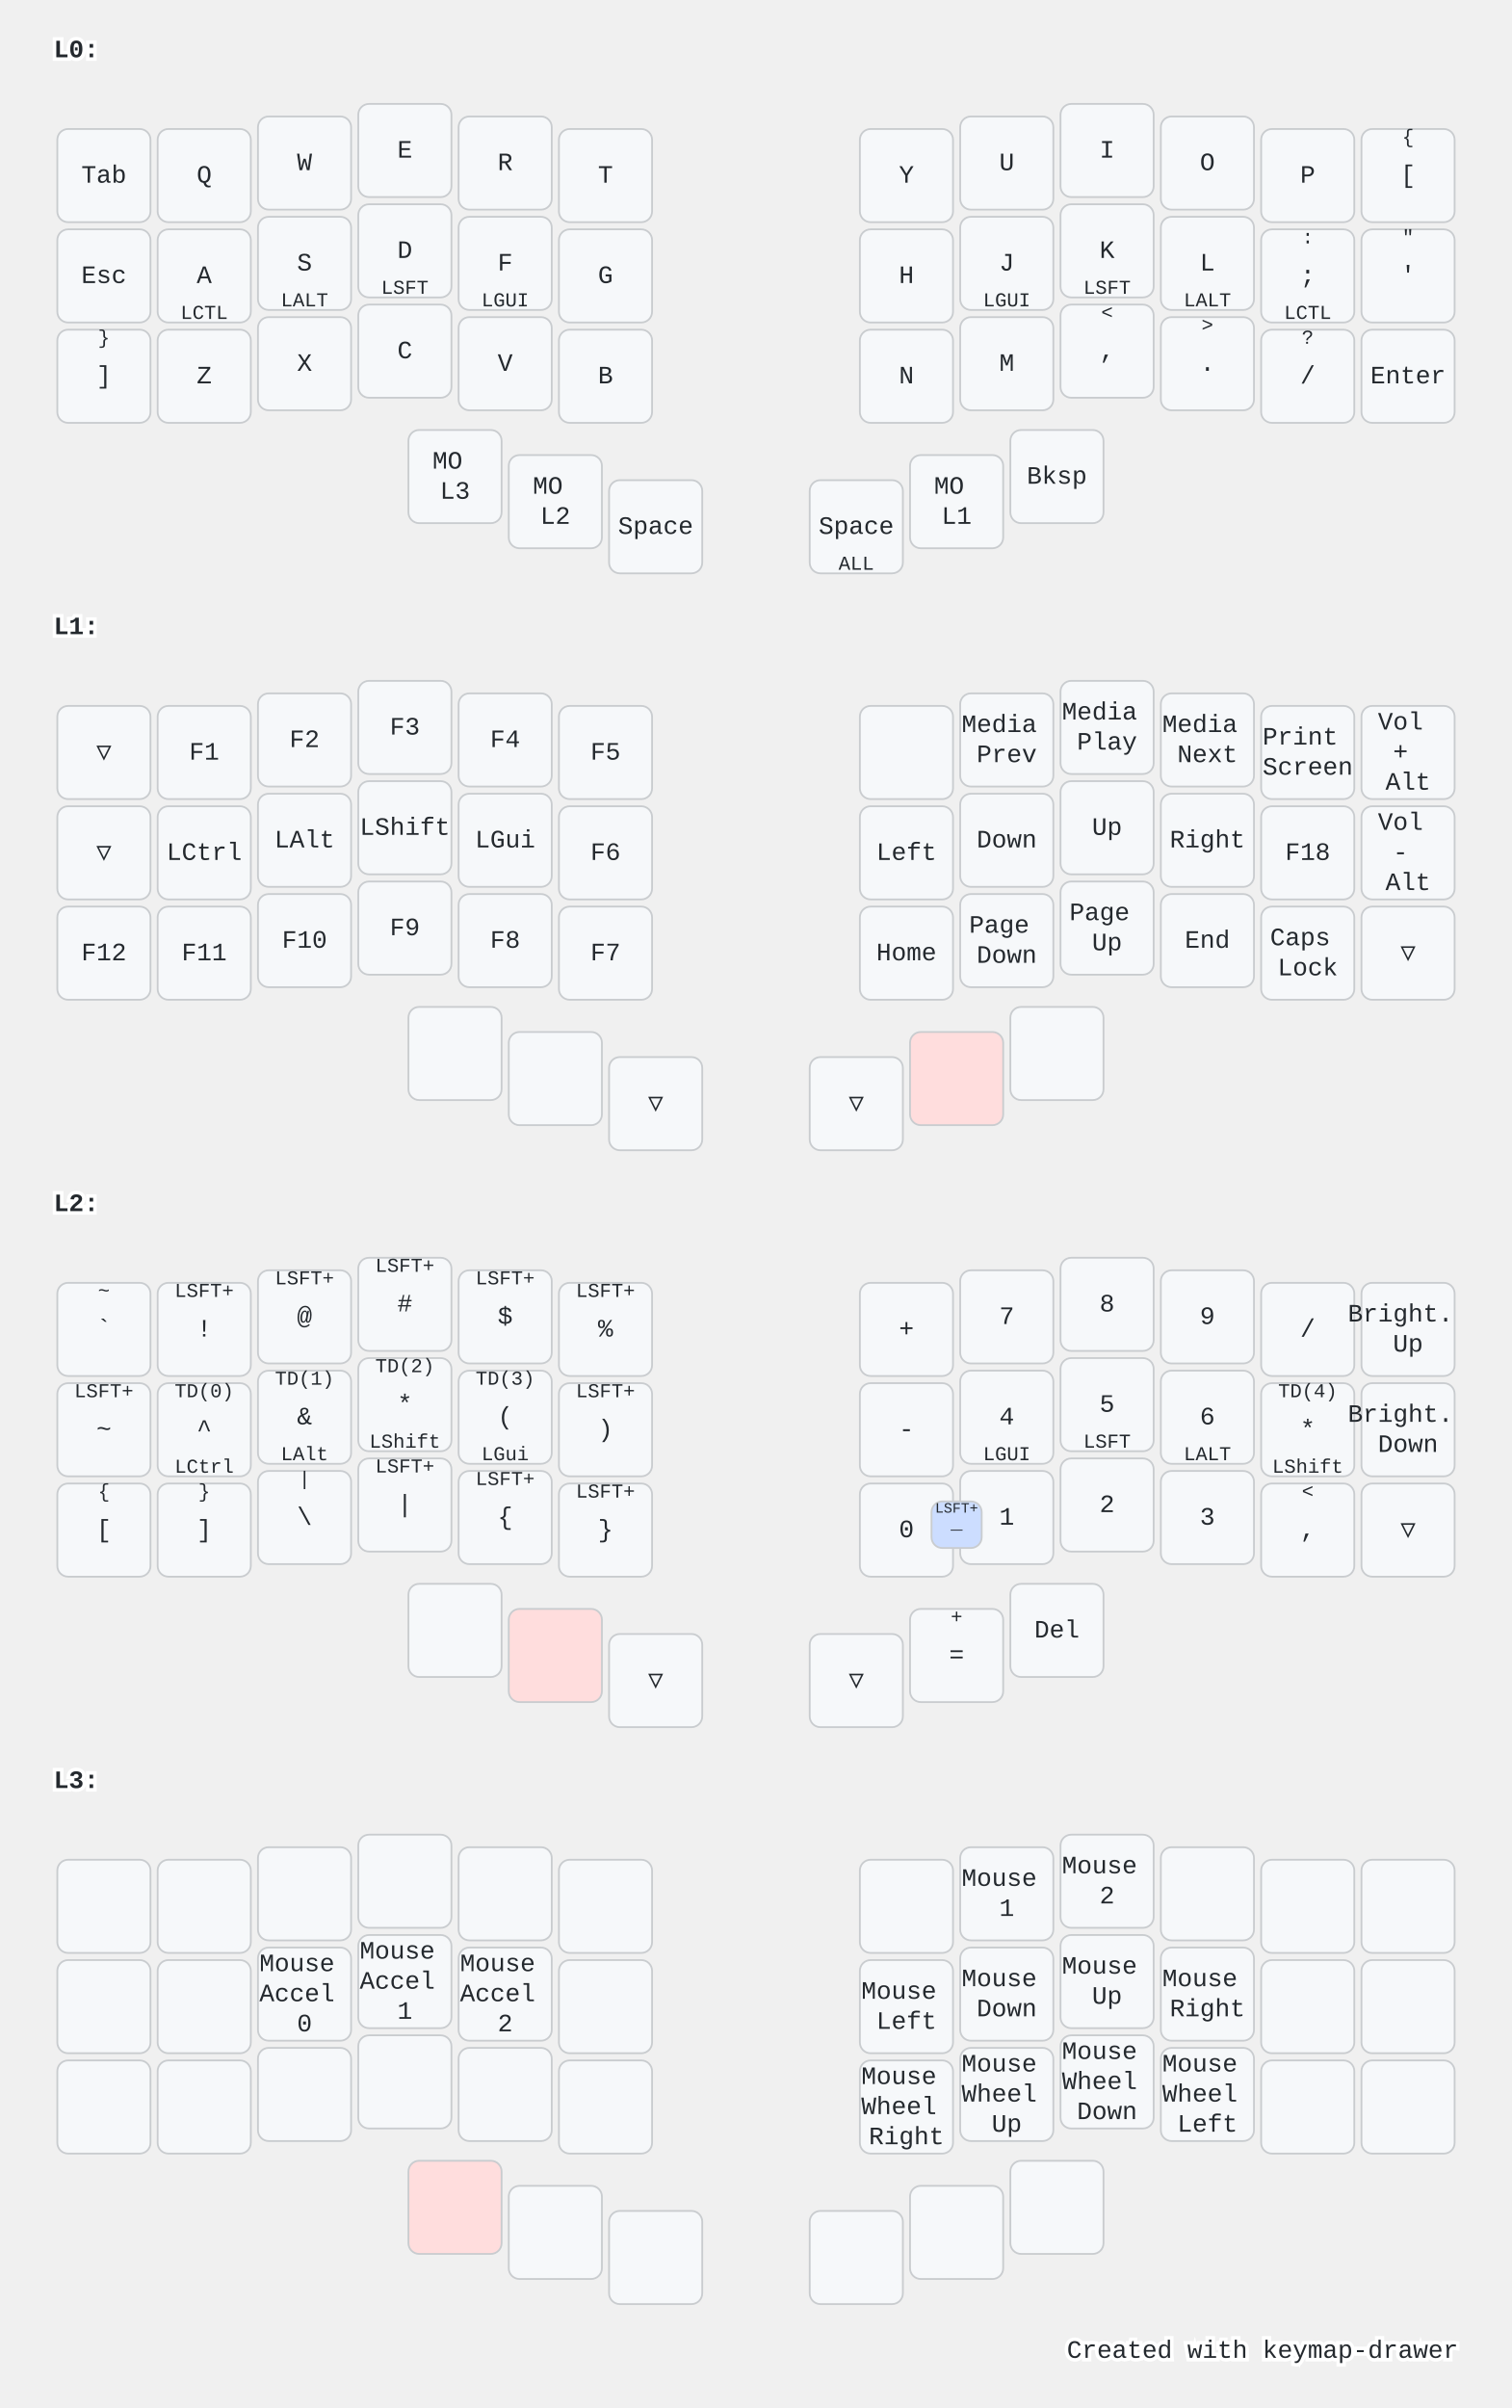
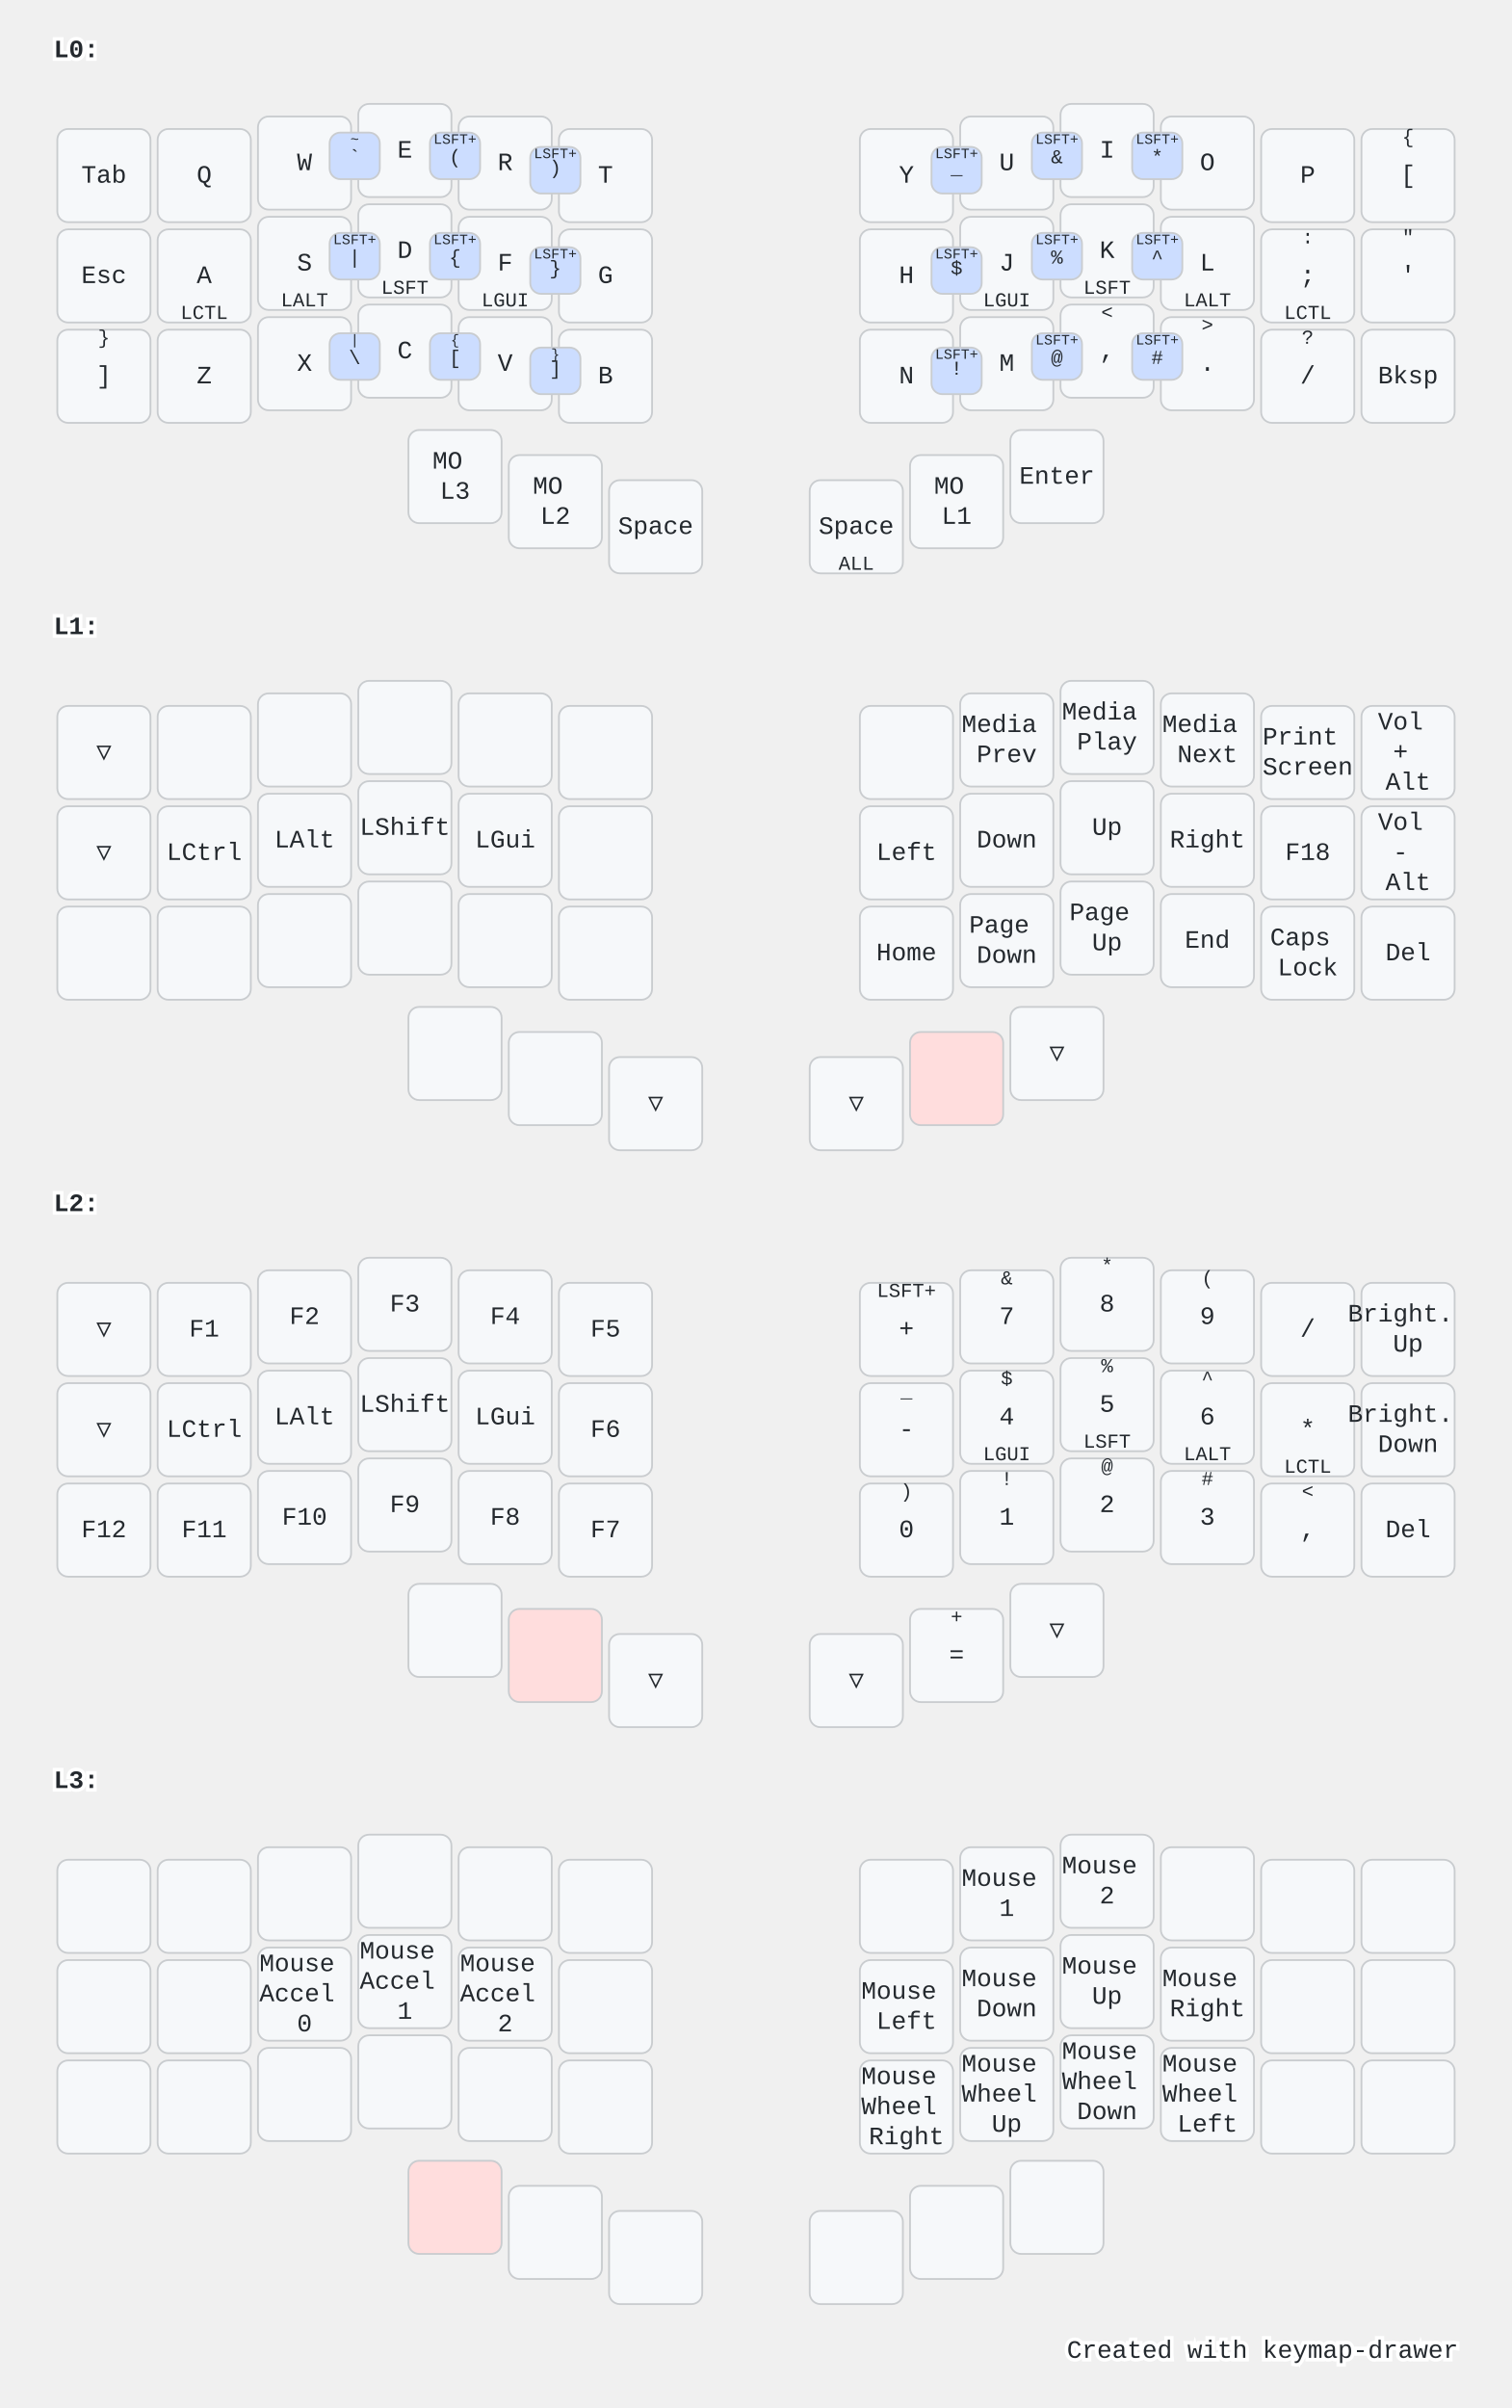
<svg xmlns="http://www.w3.org/2000/svg" width="844" height="1344" viewBox="0 0 844 1344" class="keymap">
  <style>/* inherit to force styles through use tags */
svg path {
    fill: inherit;
}

/* font and background color specifications */
svg.keymap {
    font-family: SFMono-Regular,Consolas,Liberation Mono,Menlo,monospace;
    font-size: 14px;
    font-kerning: normal;
    text-rendering: optimizeLegibility;
    fill: #24292e;
}

/* default key styling */
rect.key {
    fill: #f6f8fa;
}

rect.key, rect.combo {
    stroke: #c9cccf;
    stroke-width: 1;
}

/* default key side styling, only used is draw_key_sides is set */
rect.side {
    filter: brightness(90%);
}

/* color accent for combo boxes */
rect.combo, rect.combo-separate {
    fill: #cdf;
}

/* color accent for held keys */
rect.held, rect.combo.held {
    fill: #fdd;
}

/* color accent for ghost (optional) keys */
rect.ghost, rect.combo.ghost {
    stroke-dasharray: 4, 4;
    stroke-width: 2;
}

text {
    text-anchor: middle;
    dominant-baseline: middle;
}

/* styling for layer labels */
text.label {
    font-weight: bold;
    text-anchor: start;
    stroke: white;
    stroke-width: 4;
    paint-order: stroke;
}

/* styling for optional footer */
text.footer {
    text-anchor: end;
    dominant-baseline: auto;
    stroke: white;
    stroke-width: 4;
    paint-order: stroke;
}

/* styling for combo tap, and key non-tap label text */
text.combo, text.hold, text.shifted, text.left, text.right {
    font-size: 11px;
}

text.hold {
    text-anchor: middle;
    dominant-baseline: auto;
}

text.shifted {
    text-anchor: middle;
    dominant-baseline: hanging;
}

text.left {
    text-anchor: start;
}

text.right {
    text-anchor: end;
}

text.layer-activator {
    text-decoration: underline;
}

/* styling for hold/shifted label text in combo box */
text.combo.hold, text.combo.shifted, text.combo.left, text.combo.right {
    font-size: 8px;
}

/* lighter symbol for transparent keys */
text.trans {
    fill: #7b7e81;
}

/* styling for combo dendrons */
path.combo {
    stroke-width: 1;
    stroke: gray;
    fill: none;
}

/* Start Tabler Icons Cleanup */
/* cannot use height/width with glyphs */
.icon-tabler &gt; path {
    fill: inherit;
    stroke: inherit;
    stroke-width: 2;
}
/* hide tabler's default box */
.icon-tabler &gt; path[stroke="none"][fill="none"] {
    visibility: hidden;
}
/* End Tabler Icons Cleanup */

@media (prefers-color-scheme: dark) {
svg.keymap { fill: #d1d6db; }
rect.key { fill: #3f4750; }
rect.key, rect.combo { stroke: #60666c; }
rect.combo, rect.combo-separate { fill: #1f3d7a; }
rect.held, rect.combo.held { fill: #854747; }
text.label, text.footer { stroke: black; }
text.trans { fill: #7e8184; }
path.combo { stroke: #7f7f7f; }

}</style>
  <g transform="translate(30, 0)" class="layer-L0">
    <text x="0" y="28" class="label" id="L0">L0:</text>
    <g transform="translate(0, 56)">
      <g transform="translate(28, 42)" class="key keypos-0">
        <rect rx="6" ry="6" x="-26" y="-26" width="52" height="52" class="key" />
        <text x="0" y="0" class="key tap">Tab</text>
      </g>
      <g transform="translate(84, 42)" class="key keypos-1">
        <rect rx="6" ry="6" x="-26" y="-26" width="52" height="52" class="key" />
        <text x="0" y="0" class="key tap">Q</text>
      </g>
      <g transform="translate(140, 35)" class="key keypos-2">
        <rect rx="6" ry="6" x="-26" y="-26" width="52" height="52" class="key" />
        <text x="0" y="0" class="key tap">W</text>
      </g>
      <g transform="translate(196, 28)" class="key keypos-3">
        <rect rx="6" ry="6" x="-26" y="-26" width="52" height="52" class="key" />
        <text x="0" y="0" class="key tap">E</text>
      </g>
      <g transform="translate(252, 35)" class="key keypos-4">
        <rect rx="6" ry="6" x="-26" y="-26" width="52" height="52" class="key" />
        <text x="0" y="0" class="key tap">R</text>
      </g>
      <g transform="translate(308, 42)" class="key keypos-5">
        <rect rx="6" ry="6" x="-26" y="-26" width="52" height="52" class="key" />
        <text x="0" y="0" class="key tap">T</text>
      </g>
      <g transform="translate(476, 42)" class="key keypos-6">
        <rect rx="6" ry="6" x="-26" y="-26" width="52" height="52" class="key" />
        <text x="0" y="0" class="key tap">Y</text>
      </g>
      <g transform="translate(532, 35)" class="key keypos-7">
        <rect rx="6" ry="6" x="-26" y="-26" width="52" height="52" class="key" />
        <text x="0" y="0" class="key tap">U</text>
      </g>
      <g transform="translate(588, 28)" class="key keypos-8">
        <rect rx="6" ry="6" x="-26" y="-26" width="52" height="52" class="key" />
        <text x="0" y="0" class="key tap">I</text>
      </g>
      <g transform="translate(644, 35)" class="key keypos-9">
        <rect rx="6" ry="6" x="-26" y="-26" width="52" height="52" class="key" />
        <text x="0" y="0" class="key tap">O</text>
      </g>
      <g transform="translate(700, 42)" class="key keypos-10">
        <rect rx="6" ry="6" x="-26" y="-26" width="52" height="52" class="key" />
        <text x="0" y="0" class="key tap">P</text>
      </g>
      <g transform="translate(756, 42)" class="key keypos-11">
        <rect rx="6" ry="6" x="-26" y="-26" width="52" height="52" class="key" />
        <text x="0" y="0" class="key tap">[</text>
        <text x="0" y="-24" class="key shifted">{</text>
      </g>
      <g transform="translate(28, 98)" class="key keypos-12">
        <rect rx="6" ry="6" x="-26" y="-26" width="52" height="52" class="key" />
        <text x="0" y="0" class="key tap">Esc</text>
      </g>
      <g transform="translate(84, 98)" class="key keypos-13">
        <rect rx="6" ry="6" x="-26" y="-26" width="52" height="52" class="key" />
        <text x="0" y="0" class="key tap">A</text>
        <text x="0" y="24" class="key hold">LCTL</text>
      </g>
      <g transform="translate(140, 91)" class="key keypos-14">
        <rect rx="6" ry="6" x="-26" y="-26" width="52" height="52" class="key" />
        <text x="0" y="0" class="key tap">S</text>
        <text x="0" y="24" class="key hold">LALT</text>
      </g>
      <g transform="translate(196, 84)" class="key keypos-15">
        <rect rx="6" ry="6" x="-26" y="-26" width="52" height="52" class="key" />
        <text x="0" y="0" class="key tap">D</text>
        <text x="0" y="24" class="key hold">LSFT</text>
      </g>
      <g transform="translate(252, 91)" class="key keypos-16">
        <rect rx="6" ry="6" x="-26" y="-26" width="52" height="52" class="key" />
        <text x="0" y="0" class="key tap">F</text>
        <text x="0" y="24" class="key hold">LGUI</text>
      </g>
      <g transform="translate(308, 98)" class="key keypos-17">
        <rect rx="6" ry="6" x="-26" y="-26" width="52" height="52" class="key" />
        <text x="0" y="0" class="key tap">G</text>
      </g>
      <g transform="translate(476, 98)" class="key keypos-18">
        <rect rx="6" ry="6" x="-26" y="-26" width="52" height="52" class="key" />
        <text x="0" y="0" class="key tap">H</text>
      </g>
      <g transform="translate(532, 91)" class="key keypos-19">
        <rect rx="6" ry="6" x="-26" y="-26" width="52" height="52" class="key" />
        <text x="0" y="0" class="key tap">J</text>
        <text x="0" y="24" class="key hold">LGUI</text>
      </g>
      <g transform="translate(588, 84)" class="key keypos-20">
        <rect rx="6" ry="6" x="-26" y="-26" width="52" height="52" class="key" />
        <text x="0" y="0" class="key tap">K</text>
        <text x="0" y="24" class="key hold">LSFT</text>
      </g>
      <g transform="translate(644, 91)" class="key keypos-21">
        <rect rx="6" ry="6" x="-26" y="-26" width="52" height="52" class="key" />
        <text x="0" y="0" class="key tap">L</text>
        <text x="0" y="24" class="key hold">LALT</text>
      </g>
      <g transform="translate(700, 98)" class="key keypos-22">
        <rect rx="6" ry="6" x="-26" y="-26" width="52" height="52" class="key" />
        <text x="0" y="0" class="key tap">;</text>
        <text x="0" y="24" class="key hold">LCTL</text>
        <text x="0" y="-24" class="key shifted">:</text>
      </g>
      <g transform="translate(756, 98)" class="key keypos-23">
        <rect rx="6" ry="6" x="-26" y="-26" width="52" height="52" class="key" />
        <text x="0" y="0" class="key tap">'</text>
        <text x="0" y="-24" class="key shifted">"</text>
      </g>
      <g transform="translate(28, 154)" class="key keypos-24">
        <rect rx="6" ry="6" x="-26" y="-26" width="52" height="52" class="key" />
        <text x="0" y="0" class="key tap">]</text>
        <text x="0" y="-24" class="key shifted">}</text>
      </g>
      <g transform="translate(84, 154)" class="key keypos-25">
        <rect rx="6" ry="6" x="-26" y="-26" width="52" height="52" class="key" />
        <text x="0" y="0" class="key tap">Z</text>
      </g>
      <g transform="translate(140, 147)" class="key keypos-26">
        <rect rx="6" ry="6" x="-26" y="-26" width="52" height="52" class="key" />
        <text x="0" y="0" class="key tap">X</text>
      </g>
      <g transform="translate(196, 140)" class="key keypos-27">
        <rect rx="6" ry="6" x="-26" y="-26" width="52" height="52" class="key" />
        <text x="0" y="0" class="key tap">C</text>
      </g>
      <g transform="translate(252, 147)" class="key keypos-28">
        <rect rx="6" ry="6" x="-26" y="-26" width="52" height="52" class="key" />
        <text x="0" y="0" class="key tap">V</text>
      </g>
      <g transform="translate(308, 154)" class="key keypos-29">
        <rect rx="6" ry="6" x="-26" y="-26" width="52" height="52" class="key" />
        <text x="0" y="0" class="key tap">B</text>
      </g>
      <g transform="translate(476, 154)" class="key keypos-30">
        <rect rx="6" ry="6" x="-26" y="-26" width="52" height="52" class="key" />
        <text x="0" y="0" class="key tap">N</text>
      </g>
      <g transform="translate(532, 147)" class="key keypos-31">
        <rect rx="6" ry="6" x="-26" y="-26" width="52" height="52" class="key" />
        <text x="0" y="0" class="key tap">M</text>
      </g>
      <g transform="translate(588, 140)" class="key keypos-32">
        <rect rx="6" ry="6" x="-26" y="-26" width="52" height="52" class="key" />
        <text x="0" y="0" class="key tap">,</text>
        <text x="0" y="-24" class="key shifted">&lt;</text>
      </g>
      <g transform="translate(644, 147)" class="key keypos-33">
        <rect rx="6" ry="6" x="-26" y="-26" width="52" height="52" class="key" />
        <text x="0" y="0" class="key tap">.</text>
        <text x="0" y="-24" class="key shifted">&gt;</text>
      </g>
      <g transform="translate(700, 154)" class="key keypos-34">
        <rect rx="6" ry="6" x="-26" y="-26" width="52" height="52" class="key" />
        <text x="0" y="0" class="key tap">/</text>
        <text x="0" y="-24" class="key shifted">?</text>
      </g>
      <g transform="translate(756, 154)" class="key keypos-35">
        <rect rx="6" ry="6" x="-26" y="-26" width="52" height="52" class="key" />
-         <text x="0" y="0" class="key tap">Enter</text>
+         <text x="0" y="0" class="key tap">Bksp</text>
      </g>
      <g transform="translate(224, 210)" class="key keypos-36">
        <rect rx="6" ry="6" x="-26" y="-26" width="52" height="52" class="key" />
        <text x="0" y="0" class="key tap">
          <tspan x="0" dy="-0.6em">MO</tspan>
          <tspan x="0" dy="1.2em">L3</tspan>
        </text>
      </g>
      <g transform="translate(280, 224)" class="key keypos-37">
        <rect rx="6" ry="6" x="-26" y="-26" width="52" height="52" class="key" />
        <text x="0" y="0" class="key tap">
          <tspan x="0" dy="-0.6em">MO</tspan>
          <tspan x="0" dy="1.2em">L2</tspan>
        </text>
      </g>
      <g transform="translate(336, 238)" class="key keypos-38">
        <rect rx="6" ry="6" x="-26" y="-26" width="52" height="52" class="key" />
        <text x="0" y="0" class="key tap">Space</text>
      </g>
      <g transform="translate(448, 238)" class="key keypos-39">
        <rect rx="6" ry="6" x="-26" y="-26" width="52" height="52" class="key" />
        <text x="0" y="0" class="key tap">Space</text>
        <text x="0" y="24" class="key hold">ALL</text>
      </g>
      <g transform="translate(504, 224)" class="key keypos-40">
        <rect rx="6" ry="6" x="-26" y="-26" width="52" height="52" class="key" />
        <text x="0" y="0" class="key tap">
          <tspan x="0" dy="-0.6em">MO</tspan>
          <tspan x="0" dy="1.2em">L1</tspan>
        </text>
      </g>
      <g transform="translate(560, 210)" class="key keypos-41">
        <rect rx="6" ry="6" x="-26" y="-26" width="52" height="52" class="key" />
-         <text x="0" y="0" class="key tap">Bksp</text>
+         <text x="0" y="0" class="key tap">Enter</text>
+       </g>
+       <g class="combo combopos-0">
+         <rect rx="6" ry="6" x="154" y="18" width="28" height="26" class="combo" />
+         <text x="168" y="32" class="combo tap">`</text>
+         <text x="168" y="20" class="combo shifted">~</text>
+       </g>
+       <g class="combo combopos-1">
+         <rect rx="6" ry="6" x="210" y="18" width="28" height="26" class="combo" />
+         <text x="224" y="32" class="combo tap">(</text>
+         <text x="224" y="20" class="combo shifted">LSFT+</text>
+       </g>
+       <g class="combo combopos-2">
+         <rect rx="6" ry="6" x="266" y="26" width="28" height="26" class="combo" />
+         <text x="280" y="38" class="combo tap">)</text>
+         <text x="280" y="28" class="combo shifted">LSFT+</text>
+       </g>
+       <g class="combo combopos-3">
+         <rect rx="6" ry="6" x="154" y="74" width="28" height="26" class="combo" />
+         <text x="168" y="88" class="combo tap">|</text>
+         <text x="168" y="76" class="combo shifted">LSFT+</text>
+       </g>
+       <g class="combo combopos-4">
+         <rect rx="6" ry="6" x="210" y="74" width="28" height="26" class="combo" />
+         <text x="224" y="88" class="combo tap">{</text>
+         <text x="224" y="76" class="combo shifted">LSFT+</text>
+       </g>
+       <g class="combo combopos-5">
+         <rect rx="6" ry="6" x="266" y="82" width="28" height="26" class="combo" />
+         <text x="280" y="94" class="combo tap">}</text>
+         <text x="280" y="84" class="combo shifted">LSFT+</text>
+       </g>
+       <g class="combo combopos-6">
+         <rect rx="6" ry="6" x="154" y="130" width="28" height="26" class="combo" />
+         <text x="168" y="144" class="combo tap">\</text>
+         <text x="168" y="132" class="combo shifted">|</text>
+       </g>
+       <g class="combo combopos-7">
+         <rect rx="6" ry="6" x="210" y="130" width="28" height="26" class="combo" />
+         <text x="224" y="144" class="combo tap">[</text>
+         <text x="224" y="132" class="combo shifted">{</text>
+       </g>
+       <g class="combo combopos-8">
+         <rect rx="6" ry="6" x="266" y="138" width="28" height="26" class="combo" />
+         <text x="280" y="150" class="combo tap">]</text>
+         <text x="280" y="140" class="combo shifted">}</text>
+       </g>
+       <g class="combo combopos-9">
+         <rect rx="6" ry="6" x="490" y="26" width="28" height="26" class="combo" />
+         <text x="504" y="38" class="combo tap">_</text>
+         <text x="504" y="28" class="combo shifted">LSFT+</text>
+       </g>
+       <g class="combo combopos-10">
+         <rect rx="6" ry="6" x="546" y="18" width="28" height="26" class="combo" />
+         <text x="560" y="32" class="combo tap">&amp;</text>
+         <text x="560" y="20" class="combo shifted">LSFT+</text>
+       </g>
+       <g class="combo combopos-11">
+         <rect rx="6" ry="6" x="602" y="18" width="28" height="26" class="combo" />
+         <text x="616" y="32" class="combo tap">*</text>
+         <text x="616" y="20" class="combo shifted">LSFT+</text>
+       </g>
+       <g class="combo combopos-12">
+         <rect rx="6" ry="6" x="490" y="82" width="28" height="26" class="combo" />
+         <text x="504" y="94" class="combo tap">$</text>
+         <text x="504" y="84" class="combo shifted">LSFT+</text>
+       </g>
+       <g class="combo combopos-13">
+         <rect rx="6" ry="6" x="546" y="74" width="28" height="26" class="combo" />
+         <text x="560" y="88" class="combo tap">%</text>
+         <text x="560" y="76" class="combo shifted">LSFT+</text>
+       </g>
+       <g class="combo combopos-14">
+         <rect rx="6" ry="6" x="602" y="74" width="28" height="26" class="combo" />
+         <text x="616" y="88" class="combo tap">^</text>
+         <text x="616" y="76" class="combo shifted">LSFT+</text>
+       </g>
+       <g class="combo combopos-15">
+         <rect rx="6" ry="6" x="490" y="138" width="28" height="26" class="combo" />
+         <text x="504" y="150" class="combo tap">!</text>
+         <text x="504" y="140" class="combo shifted">LSFT+</text>
+       </g>
+       <g class="combo combopos-16">
+         <rect rx="6" ry="6" x="546" y="130" width="28" height="26" class="combo" />
+         <text x="560" y="144" class="combo tap">@</text>
+         <text x="560" y="132" class="combo shifted">LSFT+</text>
+       </g>
+       <g class="combo combopos-17">
+         <rect rx="6" ry="6" x="602" y="130" width="28" height="26" class="combo" />
+         <text x="616" y="144" class="combo tap">#</text>
+         <text x="616" y="132" class="combo shifted">LSFT+</text>
      </g>
    </g>
  </g>
  <g transform="translate(30, 322)" class="layer-L1">
    <text x="0" y="28" class="label" id="L1">L1:</text>
    <g transform="translate(0, 56)">
      <g transform="translate(28, 42)" class="key keypos-0">
        <rect rx="6" ry="6" x="-26" y="-26" width="52" height="52" class="key" />
        <text x="0" y="0" class="key tap">▽</text>
      </g>
      <g transform="translate(84, 42)" class="key keypos-1">
        <rect rx="6" ry="6" x="-26" y="-26" width="52" height="52" class="key" />
-         <text x="0" y="0" class="key tap">F1</text>
      </g>
      <g transform="translate(140, 35)" class="key keypos-2">
        <rect rx="6" ry="6" x="-26" y="-26" width="52" height="52" class="key" />
-         <text x="0" y="0" class="key tap">F2</text>
      </g>
      <g transform="translate(196, 28)" class="key keypos-3">
        <rect rx="6" ry="6" x="-26" y="-26" width="52" height="52" class="key" />
-         <text x="0" y="0" class="key tap">F3</text>
      </g>
      <g transform="translate(252, 35)" class="key keypos-4">
        <rect rx="6" ry="6" x="-26" y="-26" width="52" height="52" class="key" />
-         <text x="0" y="0" class="key tap">F4</text>
      </g>
      <g transform="translate(308, 42)" class="key keypos-5">
        <rect rx="6" ry="6" x="-26" y="-26" width="52" height="52" class="key" />
-         <text x="0" y="0" class="key tap">F5</text>
      </g>
      <g transform="translate(476, 42)" class="key keypos-6">
        <rect rx="6" ry="6" x="-26" y="-26" width="52" height="52" class="key" />
      </g>
      <g transform="translate(532, 35)" class="key keypos-7">
        <rect rx="6" ry="6" x="-26" y="-26" width="52" height="52" class="key" />
        <text x="0" y="0" class="key tap">
          <tspan x="0" dy="-0.6em">Media</tspan>
          <tspan x="0" dy="1.2em">Prev</tspan>
        </text>
      </g>
      <g transform="translate(588, 28)" class="key keypos-8">
        <rect rx="6" ry="6" x="-26" y="-26" width="52" height="52" class="key" />
        <text x="0" y="0" class="key tap">
          <tspan x="0" dy="-0.6em">Media</tspan>
          <tspan x="0" dy="1.2em">Play</tspan>
        </text>
      </g>
      <g transform="translate(644, 35)" class="key keypos-9">
        <rect rx="6" ry="6" x="-26" y="-26" width="52" height="52" class="key" />
        <text x="0" y="0" class="key tap">
          <tspan x="0" dy="-0.6em">Media</tspan>
          <tspan x="0" dy="1.2em">Next</tspan>
        </text>
      </g>
      <g transform="translate(700, 42)" class="key keypos-10">
        <rect rx="6" ry="6" x="-26" y="-26" width="52" height="52" class="key" />
        <text x="0" y="0" class="key tap">
          <tspan x="0" dy="-0.6em">Print</tspan>
          <tspan x="0" dy="1.2em">Screen</tspan>
        </text>
      </g>
      <g transform="translate(756, 42)" class="key keypos-11">
        <rect rx="6" ry="6" x="-26" y="-26" width="52" height="52" class="key" />
        <text x="0" y="0" class="key tap">
          <tspan x="0" dy="-1.2em">Vol</tspan>
          <tspan x="0" dy="1.2em">+</tspan>
          <tspan x="0" dy="1.2em">Alt</tspan>
        </text>
      </g>
      <g transform="translate(28, 98)" class="key keypos-12">
        <rect rx="6" ry="6" x="-26" y="-26" width="52" height="52" class="key" />
        <text x="0" y="0" class="key tap">▽</text>
      </g>
      <g transform="translate(84, 98)" class="key keypos-13">
        <rect rx="6" ry="6" x="-26" y="-26" width="52" height="52" class="key" />
        <text x="0" y="0" class="key tap">LCtrl</text>
      </g>
      <g transform="translate(140, 91)" class="key keypos-14">
        <rect rx="6" ry="6" x="-26" y="-26" width="52" height="52" class="key" />
        <text x="0" y="0" class="key tap">LAlt</text>
      </g>
      <g transform="translate(196, 84)" class="key keypos-15">
        <rect rx="6" ry="6" x="-26" y="-26" width="52" height="52" class="key" />
        <text x="0" y="0" class="key tap">LShift</text>
      </g>
      <g transform="translate(252, 91)" class="key keypos-16">
        <rect rx="6" ry="6" x="-26" y="-26" width="52" height="52" class="key" />
        <text x="0" y="0" class="key tap">LGui</text>
      </g>
      <g transform="translate(308, 98)" class="key keypos-17">
        <rect rx="6" ry="6" x="-26" y="-26" width="52" height="52" class="key" />
-         <text x="0" y="0" class="key tap">F6</text>
      </g>
      <g transform="translate(476, 98)" class="key keypos-18">
        <rect rx="6" ry="6" x="-26" y="-26" width="52" height="52" class="key" />
        <text x="0" y="0" class="key tap">Left</text>
      </g>
      <g transform="translate(532, 91)" class="key keypos-19">
        <rect rx="6" ry="6" x="-26" y="-26" width="52" height="52" class="key" />
        <text x="0" y="0" class="key tap">Down</text>
      </g>
      <g transform="translate(588, 84)" class="key keypos-20">
        <rect rx="6" ry="6" x="-26" y="-26" width="52" height="52" class="key" />
        <text x="0" y="0" class="key tap">Up</text>
      </g>
      <g transform="translate(644, 91)" class="key keypos-21">
        <rect rx="6" ry="6" x="-26" y="-26" width="52" height="52" class="key" />
        <text x="0" y="0" class="key tap">Right</text>
      </g>
      <g transform="translate(700, 98)" class="key keypos-22">
        <rect rx="6" ry="6" x="-26" y="-26" width="52" height="52" class="key" />
        <text x="0" y="0" class="key tap">F18</text>
      </g>
      <g transform="translate(756, 98)" class="key keypos-23">
        <rect rx="6" ry="6" x="-26" y="-26" width="52" height="52" class="key" />
        <text x="0" y="0" class="key tap">
          <tspan x="0" dy="-1.2em">Vol</tspan>
          <tspan x="0" dy="1.2em">-</tspan>
          <tspan x="0" dy="1.2em">Alt</tspan>
        </text>
      </g>
      <g transform="translate(28, 154)" class="key keypos-24">
        <rect rx="6" ry="6" x="-26" y="-26" width="52" height="52" class="key" />
-         <text x="0" y="0" class="key tap">F12</text>
      </g>
      <g transform="translate(84, 154)" class="key keypos-25">
        <rect rx="6" ry="6" x="-26" y="-26" width="52" height="52" class="key" />
-         <text x="0" y="0" class="key tap">F11</text>
      </g>
      <g transform="translate(140, 147)" class="key keypos-26">
        <rect rx="6" ry="6" x="-26" y="-26" width="52" height="52" class="key" />
-         <text x="0" y="0" class="key tap">F10</text>
      </g>
      <g transform="translate(196, 140)" class="key keypos-27">
        <rect rx="6" ry="6" x="-26" y="-26" width="52" height="52" class="key" />
-         <text x="0" y="0" class="key tap">F9</text>
      </g>
      <g transform="translate(252, 147)" class="key keypos-28">
        <rect rx="6" ry="6" x="-26" y="-26" width="52" height="52" class="key" />
-         <text x="0" y="0" class="key tap">F8</text>
      </g>
      <g transform="translate(308, 154)" class="key keypos-29">
        <rect rx="6" ry="6" x="-26" y="-26" width="52" height="52" class="key" />
-         <text x="0" y="0" class="key tap">F7</text>
      </g>
      <g transform="translate(476, 154)" class="key keypos-30">
        <rect rx="6" ry="6" x="-26" y="-26" width="52" height="52" class="key" />
        <text x="0" y="0" class="key tap">Home</text>
      </g>
      <g transform="translate(532, 147)" class="key keypos-31">
        <rect rx="6" ry="6" x="-26" y="-26" width="52" height="52" class="key" />
        <text x="0" y="0" class="key tap">
          <tspan x="0" dy="-0.6em">Page</tspan>
          <tspan x="0" dy="1.2em">Down</tspan>
        </text>
      </g>
      <g transform="translate(588, 140)" class="key keypos-32">
        <rect rx="6" ry="6" x="-26" y="-26" width="52" height="52" class="key" />
        <text x="0" y="0" class="key tap">
          <tspan x="0" dy="-0.6em">Page</tspan>
          <tspan x="0" dy="1.2em">Up</tspan>
        </text>
      </g>
      <g transform="translate(644, 147)" class="key keypos-33">
        <rect rx="6" ry="6" x="-26" y="-26" width="52" height="52" class="key" />
        <text x="0" y="0" class="key tap">End</text>
      </g>
      <g transform="translate(700, 154)" class="key keypos-34">
        <rect rx="6" ry="6" x="-26" y="-26" width="52" height="52" class="key" />
        <text x="0" y="0" class="key tap">
          <tspan x="0" dy="-0.6em">Caps</tspan>
          <tspan x="0" dy="1.2em">Lock</tspan>
        </text>
      </g>
      <g transform="translate(756, 154)" class="key keypos-35">
        <rect rx="6" ry="6" x="-26" y="-26" width="52" height="52" class="key" />
-         <text x="0" y="0" class="key tap">▽</text>
+         <text x="0" y="0" class="key tap">Del</text>
      </g>
      <g transform="translate(224, 210)" class="key keypos-36">
        <rect rx="6" ry="6" x="-26" y="-26" width="52" height="52" class="key" />
      </g>
      <g transform="translate(280, 224)" class="key keypos-37">
        <rect rx="6" ry="6" x="-26" y="-26" width="52" height="52" class="key" />
      </g>
      <g transform="translate(336, 238)" class="key keypos-38">
        <rect rx="6" ry="6" x="-26" y="-26" width="52" height="52" class="key" />
        <text x="0" y="0" class="key tap">▽</text>
      </g>
      <g transform="translate(448, 238)" class="key keypos-39">
        <rect rx="6" ry="6" x="-26" y="-26" width="52" height="52" class="key" />
        <text x="0" y="0" class="key tap">▽</text>
      </g>
      <g transform="translate(504, 224)" class="key held keypos-40">
        <rect rx="6" ry="6" x="-26" y="-26" width="52" height="52" class="key held" />
      </g>
      <g transform="translate(560, 210)" class="key keypos-41">
        <rect rx="6" ry="6" x="-26" y="-26" width="52" height="52" class="key" />
+         <text x="0" y="0" class="key tap">▽</text>
      </g>
    </g>
  </g>
  <g transform="translate(30, 644)" class="layer-L2">
    <text x="0" y="28" class="label" id="L2">L2:</text>
    <g transform="translate(0, 56)">
      <g transform="translate(28, 42)" class="key keypos-0">
        <rect rx="6" ry="6" x="-26" y="-26" width="52" height="52" class="key" />
-         <text x="0" y="0" class="key tap">`</text>
-         <text x="0" y="-24" class="key shifted">~</text>
+         <text x="0" y="0" class="key tap">▽</text>
      </g>
      <g transform="translate(84, 42)" class="key keypos-1">
        <rect rx="6" ry="6" x="-26" y="-26" width="52" height="52" class="key" />
-         <text x="0" y="0" class="key tap">!</text>
+         <text x="0" y="0" class="key tap">F1</text>
+       </g>
+       <g transform="translate(140, 35)" class="key keypos-2">
+         <rect rx="6" ry="6" x="-26" y="-26" width="52" height="52" class="key" />
+         <text x="0" y="0" class="key tap">F2</text>
+       </g>
+       <g transform="translate(196, 28)" class="key keypos-3">
+         <rect rx="6" ry="6" x="-26" y="-26" width="52" height="52" class="key" />
+         <text x="0" y="0" class="key tap">F3</text>
+       </g>
+       <g transform="translate(252, 35)" class="key keypos-4">
+         <rect rx="6" ry="6" x="-26" y="-26" width="52" height="52" class="key" />
+         <text x="0" y="0" class="key tap">F4</text>
+       </g>
+       <g transform="translate(308, 42)" class="key keypos-5">
+         <rect rx="6" ry="6" x="-26" y="-26" width="52" height="52" class="key" />
+         <text x="0" y="0" class="key tap">F5</text>
+       </g>
+       <g transform="translate(476, 42)" class="key keypos-6">
+         <rect rx="6" ry="6" x="-26" y="-26" width="52" height="52" class="key" />
+         <text x="0" y="0" class="key tap">+</text>
        <text x="0" y="-24" class="key shifted">LSFT+</text>
      </g>
-       <g transform="translate(140, 35)" class="key keypos-2">
-         <rect rx="6" ry="6" x="-26" y="-26" width="52" height="52" class="key" />
-         <text x="0" y="0" class="key tap">@</text>
-         <text x="0" y="-24" class="key shifted">LSFT+</text>
-       </g>
-       <g transform="translate(196, 28)" class="key keypos-3">
-         <rect rx="6" ry="6" x="-26" y="-26" width="52" height="52" class="key" />
-         <text x="0" y="0" class="key tap">#</text>
-         <text x="0" y="-24" class="key shifted">LSFT+</text>
-       </g>
-       <g transform="translate(252, 35)" class="key keypos-4">
-         <rect rx="6" ry="6" x="-26" y="-26" width="52" height="52" class="key" />
-         <text x="0" y="0" class="key tap">$</text>
-         <text x="0" y="-24" class="key shifted">LSFT+</text>
-       </g>
-       <g transform="translate(308, 42)" class="key keypos-5">
-         <rect rx="6" ry="6" x="-26" y="-26" width="52" height="52" class="key" />
-         <text x="0" y="0" class="key tap">%</text>
-         <text x="0" y="-24" class="key shifted">LSFT+</text>
-       </g>
-       <g transform="translate(476, 42)" class="key keypos-6">
-         <rect rx="6" ry="6" x="-26" y="-26" width="52" height="52" class="key" />
-         <text x="0" y="0" class="key tap">+</text>
-       </g>
      <g transform="translate(532, 35)" class="key keypos-7">
        <rect rx="6" ry="6" x="-26" y="-26" width="52" height="52" class="key" />
        <text x="0" y="0" class="key tap">7</text>
+         <text x="0" y="-24" class="key shifted">&amp;</text>
      </g>
      <g transform="translate(588, 28)" class="key keypos-8">
        <rect rx="6" ry="6" x="-26" y="-26" width="52" height="52" class="key" />
        <text x="0" y="0" class="key tap">8</text>
+         <text x="0" y="-24" class="key shifted">*</text>
      </g>
      <g transform="translate(644, 35)" class="key keypos-9">
        <rect rx="6" ry="6" x="-26" y="-26" width="52" height="52" class="key" />
        <text x="0" y="0" class="key tap">9</text>
+         <text x="0" y="-24" class="key shifted">(</text>
      </g>
      <g transform="translate(700, 42)" class="key keypos-10">
        <rect rx="6" ry="6" x="-26" y="-26" width="52" height="52" class="key" />
        <text x="0" y="0" class="key tap">/</text>
      </g>
      <g transform="translate(756, 42)" class="key keypos-11">
        <rect rx="6" ry="6" x="-26" y="-26" width="52" height="52" class="key" />
        <text x="0" y="0" class="key tap">
          <tspan x="0" dy="-0.6em">Bright.</tspan>
          <tspan x="0" dy="1.2em">Up</tspan>
        </text>
      </g>
      <g transform="translate(28, 98)" class="key keypos-12">
        <rect rx="6" ry="6" x="-26" y="-26" width="52" height="52" class="key" />
-         <text x="0" y="0" class="key tap">~</text>
-         <text x="0" y="-24" class="key shifted">LSFT+</text>
+         <text x="0" y="0" class="key tap">▽</text>
      </g>
      <g transform="translate(84, 98)" class="key keypos-13">
        <rect rx="6" ry="6" x="-26" y="-26" width="52" height="52" class="key" />
-         <text x="0" y="0" class="key tap">^</text>
-         <text x="0" y="24" class="key hold">LCtrl</text>
-         <text x="0" y="-24" class="key shifted">TD(0)</text>
+         <text x="0" y="0" class="key tap">LCtrl</text>
      </g>
      <g transform="translate(140, 91)" class="key keypos-14">
        <rect rx="6" ry="6" x="-26" y="-26" width="52" height="52" class="key" />
-         <text x="0" y="0" class="key tap">&amp;</text>
-         <text x="0" y="24" class="key hold">LAlt</text>
-         <text x="0" y="-24" class="key shifted">TD(1)</text>
+         <text x="0" y="0" class="key tap">LAlt</text>
      </g>
      <g transform="translate(196, 84)" class="key keypos-15">
        <rect rx="6" ry="6" x="-26" y="-26" width="52" height="52" class="key" />
-         <text x="0" y="0" class="key tap">*</text>
-         <text x="0" y="24" class="key hold">LShift</text>
-         <text x="0" y="-24" class="key shifted">TD(2)</text>
+         <text x="0" y="0" class="key tap">LShift</text>
      </g>
      <g transform="translate(252, 91)" class="key keypos-16">
        <rect rx="6" ry="6" x="-26" y="-26" width="52" height="52" class="key" />
-         <text x="0" y="0" class="key tap">(</text>
-         <text x="0" y="24" class="key hold">LGui</text>
-         <text x="0" y="-24" class="key shifted">TD(3)</text>
+         <text x="0" y="0" class="key tap">LGui</text>
      </g>
      <g transform="translate(308, 98)" class="key keypos-17">
        <rect rx="6" ry="6" x="-26" y="-26" width="52" height="52" class="key" />
-         <text x="0" y="0" class="key tap">)</text>
-         <text x="0" y="-24" class="key shifted">LSFT+</text>
+         <text x="0" y="0" class="key tap">F6</text>
      </g>
      <g transform="translate(476, 98)" class="key keypos-18">
        <rect rx="6" ry="6" x="-26" y="-26" width="52" height="52" class="key" />
        <text x="0" y="0" class="key tap">-</text>
+         <text x="0" y="-24" class="key shifted">_</text>
      </g>
      <g transform="translate(532, 91)" class="key keypos-19">
        <rect rx="6" ry="6" x="-26" y="-26" width="52" height="52" class="key" />
        <text x="0" y="0" class="key tap">4</text>
        <text x="0" y="24" class="key hold">LGUI</text>
+         <text x="0" y="-24" class="key shifted">$</text>
      </g>
      <g transform="translate(588, 84)" class="key keypos-20">
        <rect rx="6" ry="6" x="-26" y="-26" width="52" height="52" class="key" />
        <text x="0" y="0" class="key tap">5</text>
        <text x="0" y="24" class="key hold">LSFT</text>
+         <text x="0" y="-24" class="key shifted">%</text>
      </g>
      <g transform="translate(644, 91)" class="key keypos-21">
        <rect rx="6" ry="6" x="-26" y="-26" width="52" height="52" class="key" />
        <text x="0" y="0" class="key tap">6</text>
        <text x="0" y="24" class="key hold">LALT</text>
+         <text x="0" y="-24" class="key shifted">^</text>
      </g>
      <g transform="translate(700, 98)" class="key keypos-22">
        <rect rx="6" ry="6" x="-26" y="-26" width="52" height="52" class="key" />
        <text x="0" y="0" class="key tap">*</text>
-         <text x="0" y="24" class="key hold">LShift</text>
-         <text x="0" y="-24" class="key shifted">TD(4)</text>
+         <text x="0" y="24" class="key hold">LCTL</text>
      </g>
      <g transform="translate(756, 98)" class="key keypos-23">
        <rect rx="6" ry="6" x="-26" y="-26" width="52" height="52" class="key" />
        <text x="0" y="0" class="key tap">
          <tspan x="0" dy="-0.6em">Bright.</tspan>
          <tspan x="0" dy="1.2em">Down</tspan>
        </text>
      </g>
      <g transform="translate(28, 154)" class="key keypos-24">
        <rect rx="6" ry="6" x="-26" y="-26" width="52" height="52" class="key" />
-         <text x="0" y="0" class="key tap">[</text>
-         <text x="0" y="-24" class="key shifted">{</text>
+         <text x="0" y="0" class="key tap">F12</text>
      </g>
      <g transform="translate(84, 154)" class="key keypos-25">
        <rect rx="6" ry="6" x="-26" y="-26" width="52" height="52" class="key" />
-         <text x="0" y="0" class="key tap">]</text>
-         <text x="0" y="-24" class="key shifted">}</text>
+         <text x="0" y="0" class="key tap">F11</text>
      </g>
      <g transform="translate(140, 147)" class="key keypos-26">
        <rect rx="6" ry="6" x="-26" y="-26" width="52" height="52" class="key" />
-         <text x="0" y="0" class="key tap">\</text>
-         <text x="0" y="-24" class="key shifted">|</text>
+         <text x="0" y="0" class="key tap">F10</text>
      </g>
      <g transform="translate(196, 140)" class="key keypos-27">
        <rect rx="6" ry="6" x="-26" y="-26" width="52" height="52" class="key" />
-         <text x="0" y="0" class="key tap">|</text>
-         <text x="0" y="-24" class="key shifted">LSFT+</text>
+         <text x="0" y="0" class="key tap">F9</text>
      </g>
      <g transform="translate(252, 147)" class="key keypos-28">
        <rect rx="6" ry="6" x="-26" y="-26" width="52" height="52" class="key" />
-         <text x="0" y="0" class="key tap">{</text>
-         <text x="0" y="-24" class="key shifted">LSFT+</text>
+         <text x="0" y="0" class="key tap">F8</text>
      </g>
      <g transform="translate(308, 154)" class="key keypos-29">
        <rect rx="6" ry="6" x="-26" y="-26" width="52" height="52" class="key" />
-         <text x="0" y="0" class="key tap">}</text>
-         <text x="0" y="-24" class="key shifted">LSFT+</text>
+         <text x="0" y="0" class="key tap">F7</text>
      </g>
      <g transform="translate(476, 154)" class="key keypos-30">
        <rect rx="6" ry="6" x="-26" y="-26" width="52" height="52" class="key" />
        <text x="0" y="0" class="key tap">0</text>
+         <text x="0" y="-24" class="key shifted">)</text>
      </g>
      <g transform="translate(532, 147)" class="key keypos-31">
        <rect rx="6" ry="6" x="-26" y="-26" width="52" height="52" class="key" />
        <text x="0" y="0" class="key tap">1</text>
+         <text x="0" y="-24" class="key shifted">!</text>
      </g>
      <g transform="translate(588, 140)" class="key keypos-32">
        <rect rx="6" ry="6" x="-26" y="-26" width="52" height="52" class="key" />
        <text x="0" y="0" class="key tap">2</text>
+         <text x="0" y="-24" class="key shifted">@</text>
      </g>
      <g transform="translate(644, 147)" class="key keypos-33">
        <rect rx="6" ry="6" x="-26" y="-26" width="52" height="52" class="key" />
        <text x="0" y="0" class="key tap">3</text>
+         <text x="0" y="-24" class="key shifted">#</text>
      </g>
      <g transform="translate(700, 154)" class="key keypos-34">
        <rect rx="6" ry="6" x="-26" y="-26" width="52" height="52" class="key" />
        <text x="0" y="0" class="key tap">,</text>
        <text x="0" y="-24" class="key shifted">&lt;</text>
      </g>
      <g transform="translate(756, 154)" class="key keypos-35">
        <rect rx="6" ry="6" x="-26" y="-26" width="52" height="52" class="key" />
-         <text x="0" y="0" class="key tap">▽</text>
+         <text x="0" y="0" class="key tap">Del</text>
      </g>
      <g transform="translate(224, 210)" class="key keypos-36">
        <rect rx="6" ry="6" x="-26" y="-26" width="52" height="52" class="key" />
      </g>
      <g transform="translate(280, 224)" class="key held keypos-37">
        <rect rx="6" ry="6" x="-26" y="-26" width="52" height="52" class="key held" />
      </g>
      <g transform="translate(336, 238)" class="key keypos-38">
        <rect rx="6" ry="6" x="-26" y="-26" width="52" height="52" class="key" />
        <text x="0" y="0" class="key tap">▽</text>
      </g>
      <g transform="translate(448, 238)" class="key keypos-39">
        <rect rx="6" ry="6" x="-26" y="-26" width="52" height="52" class="key" />
        <text x="0" y="0" class="key tap">▽</text>
      </g>
      <g transform="translate(504, 224)" class="key keypos-40">
        <rect rx="6" ry="6" x="-26" y="-26" width="52" height="52" class="key" />
        <text x="0" y="0" class="key tap">=</text>
        <text x="0" y="-24" class="key shifted">+</text>
      </g>
      <g transform="translate(560, 210)" class="key keypos-41">
        <rect rx="6" ry="6" x="-26" y="-26" width="52" height="52" class="key" />
-         <text x="0" y="0" class="key tap">Del</text>
-       </g>
-       <g class="combo combopos-0">
-         <rect rx="6" ry="6" x="490" y="138" width="28" height="26" class="combo" />
-         <text x="504" y="150" class="combo tap">_</text>
-         <text x="504" y="140" class="combo shifted">LSFT+</text>
+         <text x="0" y="0" class="key tap">▽</text>
      </g>
    </g>
  </g>
  <g transform="translate(30, 966)" class="layer-L3">
    <text x="0" y="28" class="label" id="L3">L3:</text>
    <g transform="translate(0, 56)">
      <g transform="translate(28, 42)" class="key keypos-0">
        <rect rx="6" ry="6" x="-26" y="-26" width="52" height="52" class="key" />
      </g>
      <g transform="translate(84, 42)" class="key keypos-1">
        <rect rx="6" ry="6" x="-26" y="-26" width="52" height="52" class="key" />
      </g>
      <g transform="translate(140, 35)" class="key keypos-2">
        <rect rx="6" ry="6" x="-26" y="-26" width="52" height="52" class="key" />
      </g>
      <g transform="translate(196, 28)" class="key keypos-3">
        <rect rx="6" ry="6" x="-26" y="-26" width="52" height="52" class="key" />
      </g>
      <g transform="translate(252, 35)" class="key keypos-4">
        <rect rx="6" ry="6" x="-26" y="-26" width="52" height="52" class="key" />
      </g>
      <g transform="translate(308, 42)" class="key keypos-5">
        <rect rx="6" ry="6" x="-26" y="-26" width="52" height="52" class="key" />
      </g>
      <g transform="translate(476, 42)" class="key keypos-6">
        <rect rx="6" ry="6" x="-26" y="-26" width="52" height="52" class="key" />
      </g>
      <g transform="translate(532, 35)" class="key keypos-7">
        <rect rx="6" ry="6" x="-26" y="-26" width="52" height="52" class="key" />
        <text x="0" y="0" class="key tap">
          <tspan x="0" dy="-0.6em">Mouse</tspan>
          <tspan x="0" dy="1.2em">1</tspan>
        </text>
      </g>
      <g transform="translate(588, 28)" class="key keypos-8">
        <rect rx="6" ry="6" x="-26" y="-26" width="52" height="52" class="key" />
        <text x="0" y="0" class="key tap">
          <tspan x="0" dy="-0.6em">Mouse</tspan>
          <tspan x="0" dy="1.2em">2</tspan>
        </text>
      </g>
      <g transform="translate(644, 35)" class="key keypos-9">
        <rect rx="6" ry="6" x="-26" y="-26" width="52" height="52" class="key" />
      </g>
      <g transform="translate(700, 42)" class="key keypos-10">
        <rect rx="6" ry="6" x="-26" y="-26" width="52" height="52" class="key" />
      </g>
      <g transform="translate(756, 42)" class="key keypos-11">
        <rect rx="6" ry="6" x="-26" y="-26" width="52" height="52" class="key" />
      </g>
      <g transform="translate(28, 98)" class="key keypos-12">
        <rect rx="6" ry="6" x="-26" y="-26" width="52" height="52" class="key" />
      </g>
      <g transform="translate(84, 98)" class="key keypos-13">
        <rect rx="6" ry="6" x="-26" y="-26" width="52" height="52" class="key" />
      </g>
      <g transform="translate(140, 91)" class="key keypos-14">
        <rect rx="6" ry="6" x="-26" y="-26" width="52" height="52" class="key" />
        <text x="0" y="0" class="key tap">
          <tspan x="0" dy="-1.2em">Mouse</tspan>
          <tspan x="0" dy="1.2em">Accel</tspan>
          <tspan x="0" dy="1.2em">0</tspan>
        </text>
      </g>
      <g transform="translate(196, 84)" class="key keypos-15">
        <rect rx="6" ry="6" x="-26" y="-26" width="52" height="52" class="key" />
        <text x="0" y="0" class="key tap">
          <tspan x="0" dy="-1.2em">Mouse</tspan>
          <tspan x="0" dy="1.2em">Accel</tspan>
          <tspan x="0" dy="1.2em">1</tspan>
        </text>
      </g>
      <g transform="translate(252, 91)" class="key keypos-16">
        <rect rx="6" ry="6" x="-26" y="-26" width="52" height="52" class="key" />
        <text x="0" y="0" class="key tap">
          <tspan x="0" dy="-1.2em">Mouse</tspan>
          <tspan x="0" dy="1.2em">Accel</tspan>
          <tspan x="0" dy="1.2em">2</tspan>
        </text>
      </g>
      <g transform="translate(308, 98)" class="key keypos-17">
        <rect rx="6" ry="6" x="-26" y="-26" width="52" height="52" class="key" />
      </g>
      <g transform="translate(476, 98)" class="key keypos-18">
        <rect rx="6" ry="6" x="-26" y="-26" width="52" height="52" class="key" />
        <text x="0" y="0" class="key tap">
          <tspan x="0" dy="-0.6em">Mouse</tspan>
          <tspan x="0" dy="1.2em">Left</tspan>
        </text>
      </g>
      <g transform="translate(532, 91)" class="key keypos-19">
        <rect rx="6" ry="6" x="-26" y="-26" width="52" height="52" class="key" />
        <text x="0" y="0" class="key tap">
          <tspan x="0" dy="-0.6em">Mouse</tspan>
          <tspan x="0" dy="1.2em">Down</tspan>
        </text>
      </g>
      <g transform="translate(588, 84)" class="key keypos-20">
        <rect rx="6" ry="6" x="-26" y="-26" width="52" height="52" class="key" />
        <text x="0" y="0" class="key tap">
          <tspan x="0" dy="-0.6em">Mouse</tspan>
          <tspan x="0" dy="1.2em">Up</tspan>
        </text>
      </g>
      <g transform="translate(644, 91)" class="key keypos-21">
        <rect rx="6" ry="6" x="-26" y="-26" width="52" height="52" class="key" />
        <text x="0" y="0" class="key tap">
          <tspan x="0" dy="-0.6em">Mouse</tspan>
          <tspan x="0" dy="1.2em">Right</tspan>
        </text>
      </g>
      <g transform="translate(700, 98)" class="key keypos-22">
        <rect rx="6" ry="6" x="-26" y="-26" width="52" height="52" class="key" />
      </g>
      <g transform="translate(756, 98)" class="key keypos-23">
        <rect rx="6" ry="6" x="-26" y="-26" width="52" height="52" class="key" />
      </g>
      <g transform="translate(28, 154)" class="key keypos-24">
        <rect rx="6" ry="6" x="-26" y="-26" width="52" height="52" class="key" />
      </g>
      <g transform="translate(84, 154)" class="key keypos-25">
        <rect rx="6" ry="6" x="-26" y="-26" width="52" height="52" class="key" />
      </g>
      <g transform="translate(140, 147)" class="key keypos-26">
        <rect rx="6" ry="6" x="-26" y="-26" width="52" height="52" class="key" />
      </g>
      <g transform="translate(196, 140)" class="key keypos-27">
        <rect rx="6" ry="6" x="-26" y="-26" width="52" height="52" class="key" />
      </g>
      <g transform="translate(252, 147)" class="key keypos-28">
        <rect rx="6" ry="6" x="-26" y="-26" width="52" height="52" class="key" />
      </g>
      <g transform="translate(308, 154)" class="key keypos-29">
        <rect rx="6" ry="6" x="-26" y="-26" width="52" height="52" class="key" />
      </g>
      <g transform="translate(476, 154)" class="key keypos-30">
        <rect rx="6" ry="6" x="-26" y="-26" width="52" height="52" class="key" />
        <text x="0" y="0" class="key tap">
          <tspan x="0" dy="-1.2em">Mouse</tspan>
          <tspan x="0" dy="1.2em">Wheel</tspan>
          <tspan x="0" dy="1.2em">Right</tspan>
        </text>
      </g>
      <g transform="translate(532, 147)" class="key keypos-31">
        <rect rx="6" ry="6" x="-26" y="-26" width="52" height="52" class="key" />
        <text x="0" y="0" class="key tap">
          <tspan x="0" dy="-1.2em">Mouse</tspan>
          <tspan x="0" dy="1.2em">Wheel</tspan>
          <tspan x="0" dy="1.2em">Up</tspan>
        </text>
      </g>
      <g transform="translate(588, 140)" class="key keypos-32">
        <rect rx="6" ry="6" x="-26" y="-26" width="52" height="52" class="key" />
        <text x="0" y="0" class="key tap">
          <tspan x="0" dy="-1.2em">Mouse</tspan>
          <tspan x="0" dy="1.2em">Wheel</tspan>
          <tspan x="0" dy="1.2em">Down</tspan>
        </text>
      </g>
      <g transform="translate(644, 147)" class="key keypos-33">
        <rect rx="6" ry="6" x="-26" y="-26" width="52" height="52" class="key" />
        <text x="0" y="0" class="key tap">
          <tspan x="0" dy="-1.2em">Mouse</tspan>
          <tspan x="0" dy="1.2em">Wheel</tspan>
          <tspan x="0" dy="1.2em">Left</tspan>
        </text>
      </g>
      <g transform="translate(700, 154)" class="key keypos-34">
        <rect rx="6" ry="6" x="-26" y="-26" width="52" height="52" class="key" />
      </g>
      <g transform="translate(756, 154)" class="key keypos-35">
        <rect rx="6" ry="6" x="-26" y="-26" width="52" height="52" class="key" />
      </g>
      <g transform="translate(224, 210)" class="key held keypos-36">
        <rect rx="6" ry="6" x="-26" y="-26" width="52" height="52" class="key held" />
      </g>
      <g transform="translate(280, 224)" class="key keypos-37">
        <rect rx="6" ry="6" x="-26" y="-26" width="52" height="52" class="key" />
      </g>
      <g transform="translate(336, 238)" class="key keypos-38">
        <rect rx="6" ry="6" x="-26" y="-26" width="52" height="52" class="key" />
      </g>
      <g transform="translate(448, 238)" class="key keypos-39">
        <rect rx="6" ry="6" x="-26" y="-26" width="52" height="52" class="key" />
      </g>
      <g transform="translate(504, 224)" class="key keypos-40">
        <rect rx="6" ry="6" x="-26" y="-26" width="52" height="52" class="key" />
      </g>
      <g transform="translate(560, 210)" class="key keypos-41">
        <rect rx="6" ry="6" x="-26" y="-26" width="52" height="52" class="key" />
      </g>
    </g>
  </g>
  <text x="814.0" y="1316.0" class="footer">Created with <a href="https://github.com/caksoylar/keymap-drawer">keymap-drawer</a>
  </text>
</svg>
